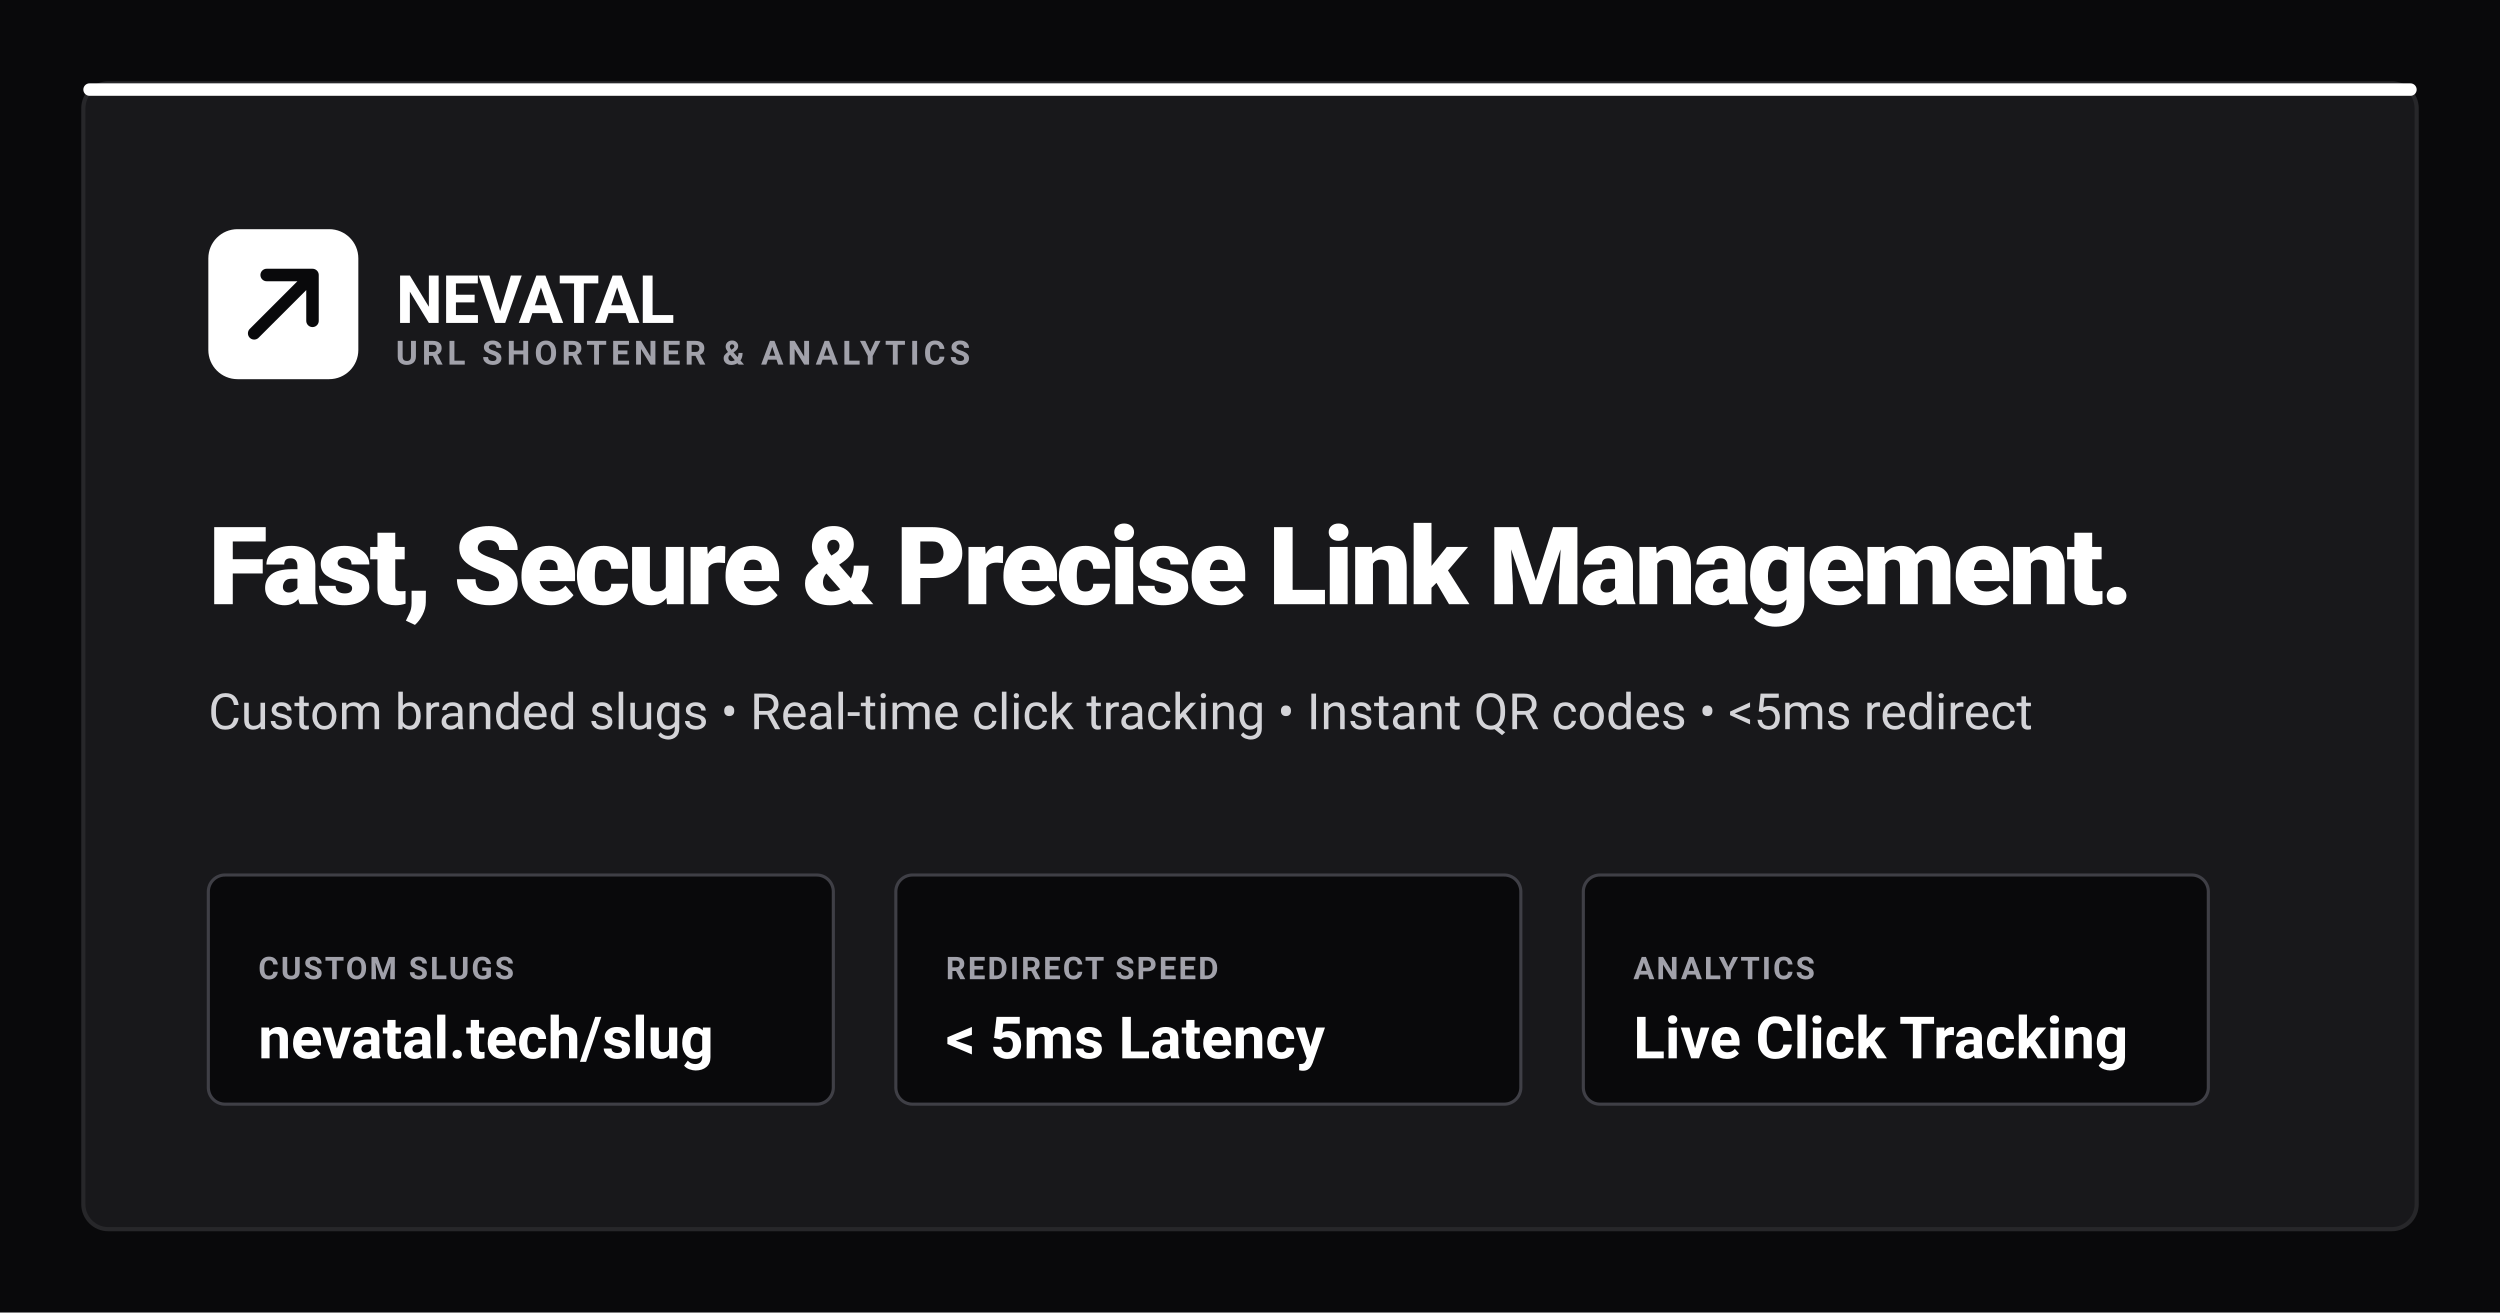
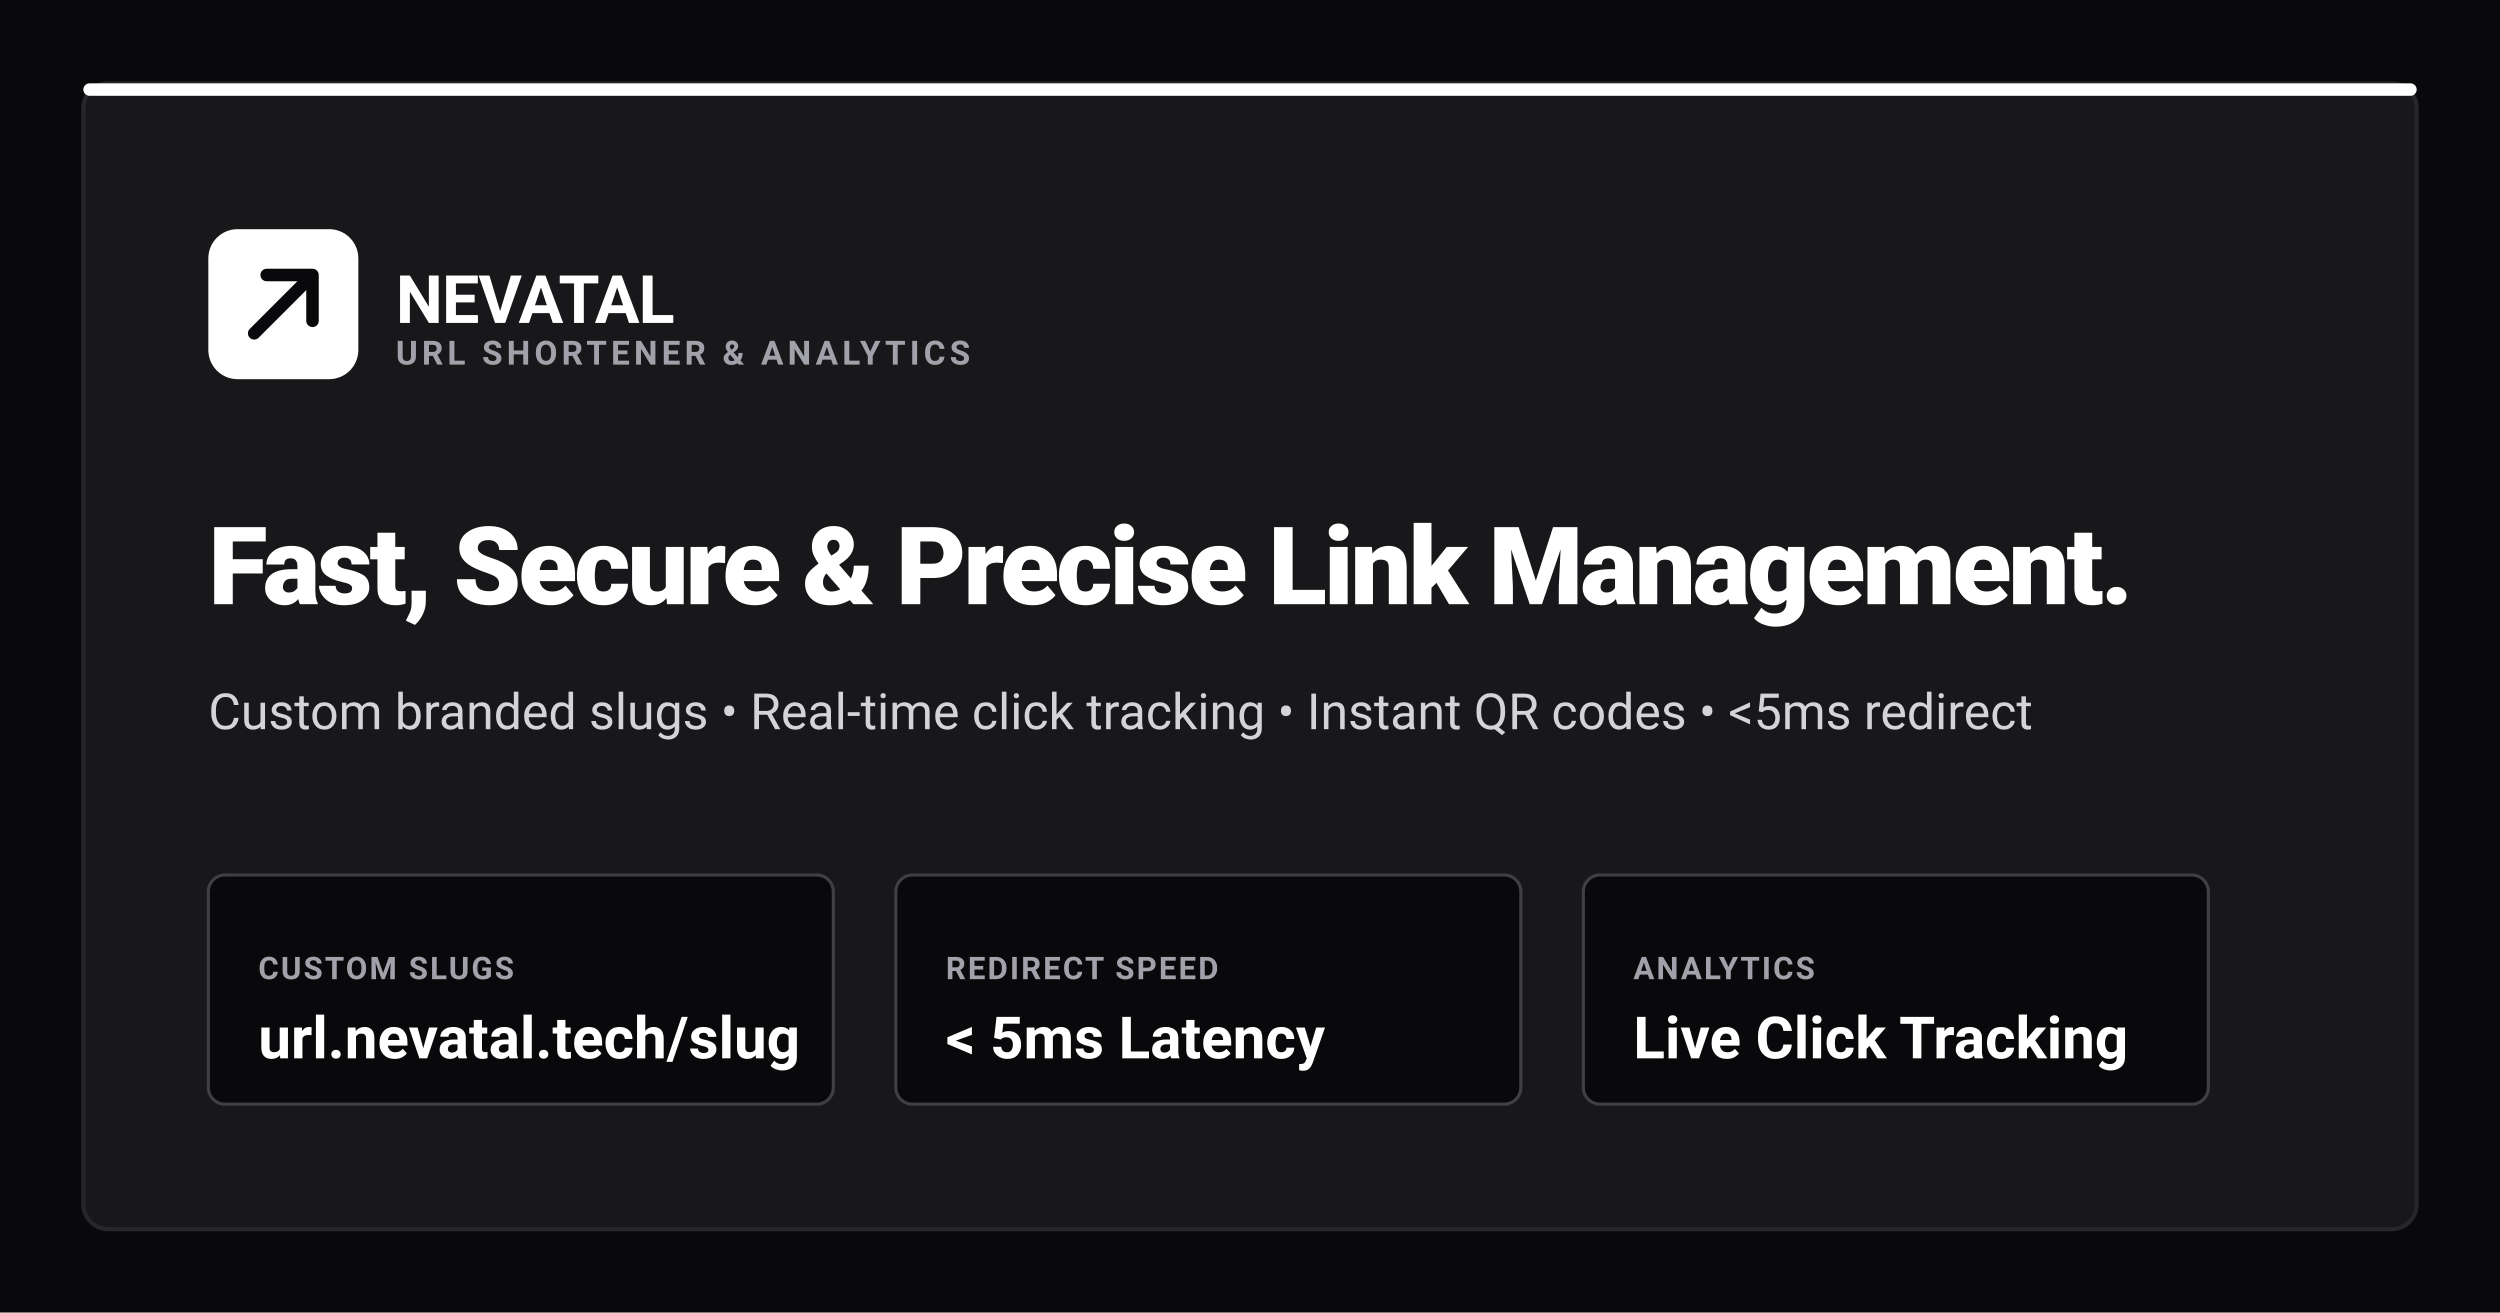
<svg xmlns="http://www.w3.org/2000/svg" viewBox="0 0 1200 630" width="1200" height="630">
  <rect width="1200" height="630" fill="#09090b" />
  <rect x="40" y="40" width="1120" height="550" fill="#18181b" stroke="#27272a" stroke-width="2" rx="12" />
  <rect x="40" y="40" width="1120" height="6" fill="#ffffff" rx="3" />
  <g transform="translate(100, 110)">
    <rect width="72" height="72" rx="14" fill="#ffffff" />
    <path d="M22 50 L50 22 M28 22 H50 V44" stroke="#09090b" stroke-width="6" stroke-linecap="round" stroke-linejoin="round" fill="none" />
  </g>
  <text x="190" y="155" fill="#ffffff" font-family="-apple-system, BlinkMacSystemFont, 'Segoe UI', Roboto, sans-serif" font-size="32" font-weight="700" letter-spacing="-0.5">NEVATAL</text>
  <text x="190" y="175" fill="#a1a1aa" font-family="-apple-system, BlinkMacSystemFont, 'Segoe UI', Roboto, sans-serif" font-size="16" font-weight="600" letter-spacing="2">URL SHORTENER &amp; ANALYTICS</text>
  <text x="100" y="290" fill="#ffffff" font-family="-apple-system, BlinkMacSystemFont, 'Segoe UI', Roboto, sans-serif" font-size="52" font-weight="800" letter-spacing="-1.5">Fast, Secure &amp; Precise Link Management.</text>
  <text x="100" y="350" fill="#d4d4d8" font-family="-apple-system, BlinkMacSystemFont, 'Segoe UI', Roboto, sans-serif" font-size="24" font-weight="400">Custom branded slugs • Real-time click tracking • Instant QR codes • &lt;5ms redirect</text>
  <g transform="translate(100, 420)">
    <rect width="300" height="110" fill="#09090b" stroke="#3f3f46" stroke-width="1.5" rx="8" />
    <text x="24" y="50" fill="#a1a1aa" font-family="-apple-system, BlinkMacSystemFont, 'Segoe UI', Roboto, sans-serif" font-size="15" font-weight="600" letter-spacing="1">CUSTOM SLUGS</text>
-     <text x="24" y="88" fill="#ffffff" font-family="-apple-system, BlinkMacSystemFont, 'Segoe UI', Roboto, sans-serif" font-size="28" font-weight="700">nevatal.tech/slug</text>
+     <text x="24" y="88" fill="#ffffff" font-family="-apple-system, BlinkMacSystemFont, 'Segoe UI', Roboto, sans-serif" font-size="28" font-weight="700">url.nevatal.tech/slug</text>
  </g>
  <g transform="translate(430, 420)">
    <rect width="300" height="110" fill="#09090b" stroke="#3f3f46" stroke-width="1.5" rx="8" />
    <text x="24" y="50" fill="#a1a1aa" font-family="-apple-system, BlinkMacSystemFont, 'Segoe UI', Roboto, sans-serif" font-size="15" font-weight="600" letter-spacing="1">REDIRECT SPEED</text>
    <text x="24" y="88" fill="#ffffff" font-family="-apple-system, BlinkMacSystemFont, 'Segoe UI', Roboto, sans-serif" font-size="28" font-weight="700">&lt; 5ms Latency</text>
  </g>
  <g transform="translate(760, 420)">
    <rect width="300" height="110" fill="#09090b" stroke="#3f3f46" stroke-width="1.5" rx="8" />
    <text x="24" y="50" fill="#a1a1aa" font-family="-apple-system, BlinkMacSystemFont, 'Segoe UI', Roboto, sans-serif" font-size="15" font-weight="600" letter-spacing="1">ANALYTICS</text>
    <text x="24" y="88" fill="#ffffff" font-family="-apple-system, BlinkMacSystemFont, 'Segoe UI', Roboto, sans-serif" font-size="28" font-weight="700">Live Click Tracking</text>
  </g>
</svg>
